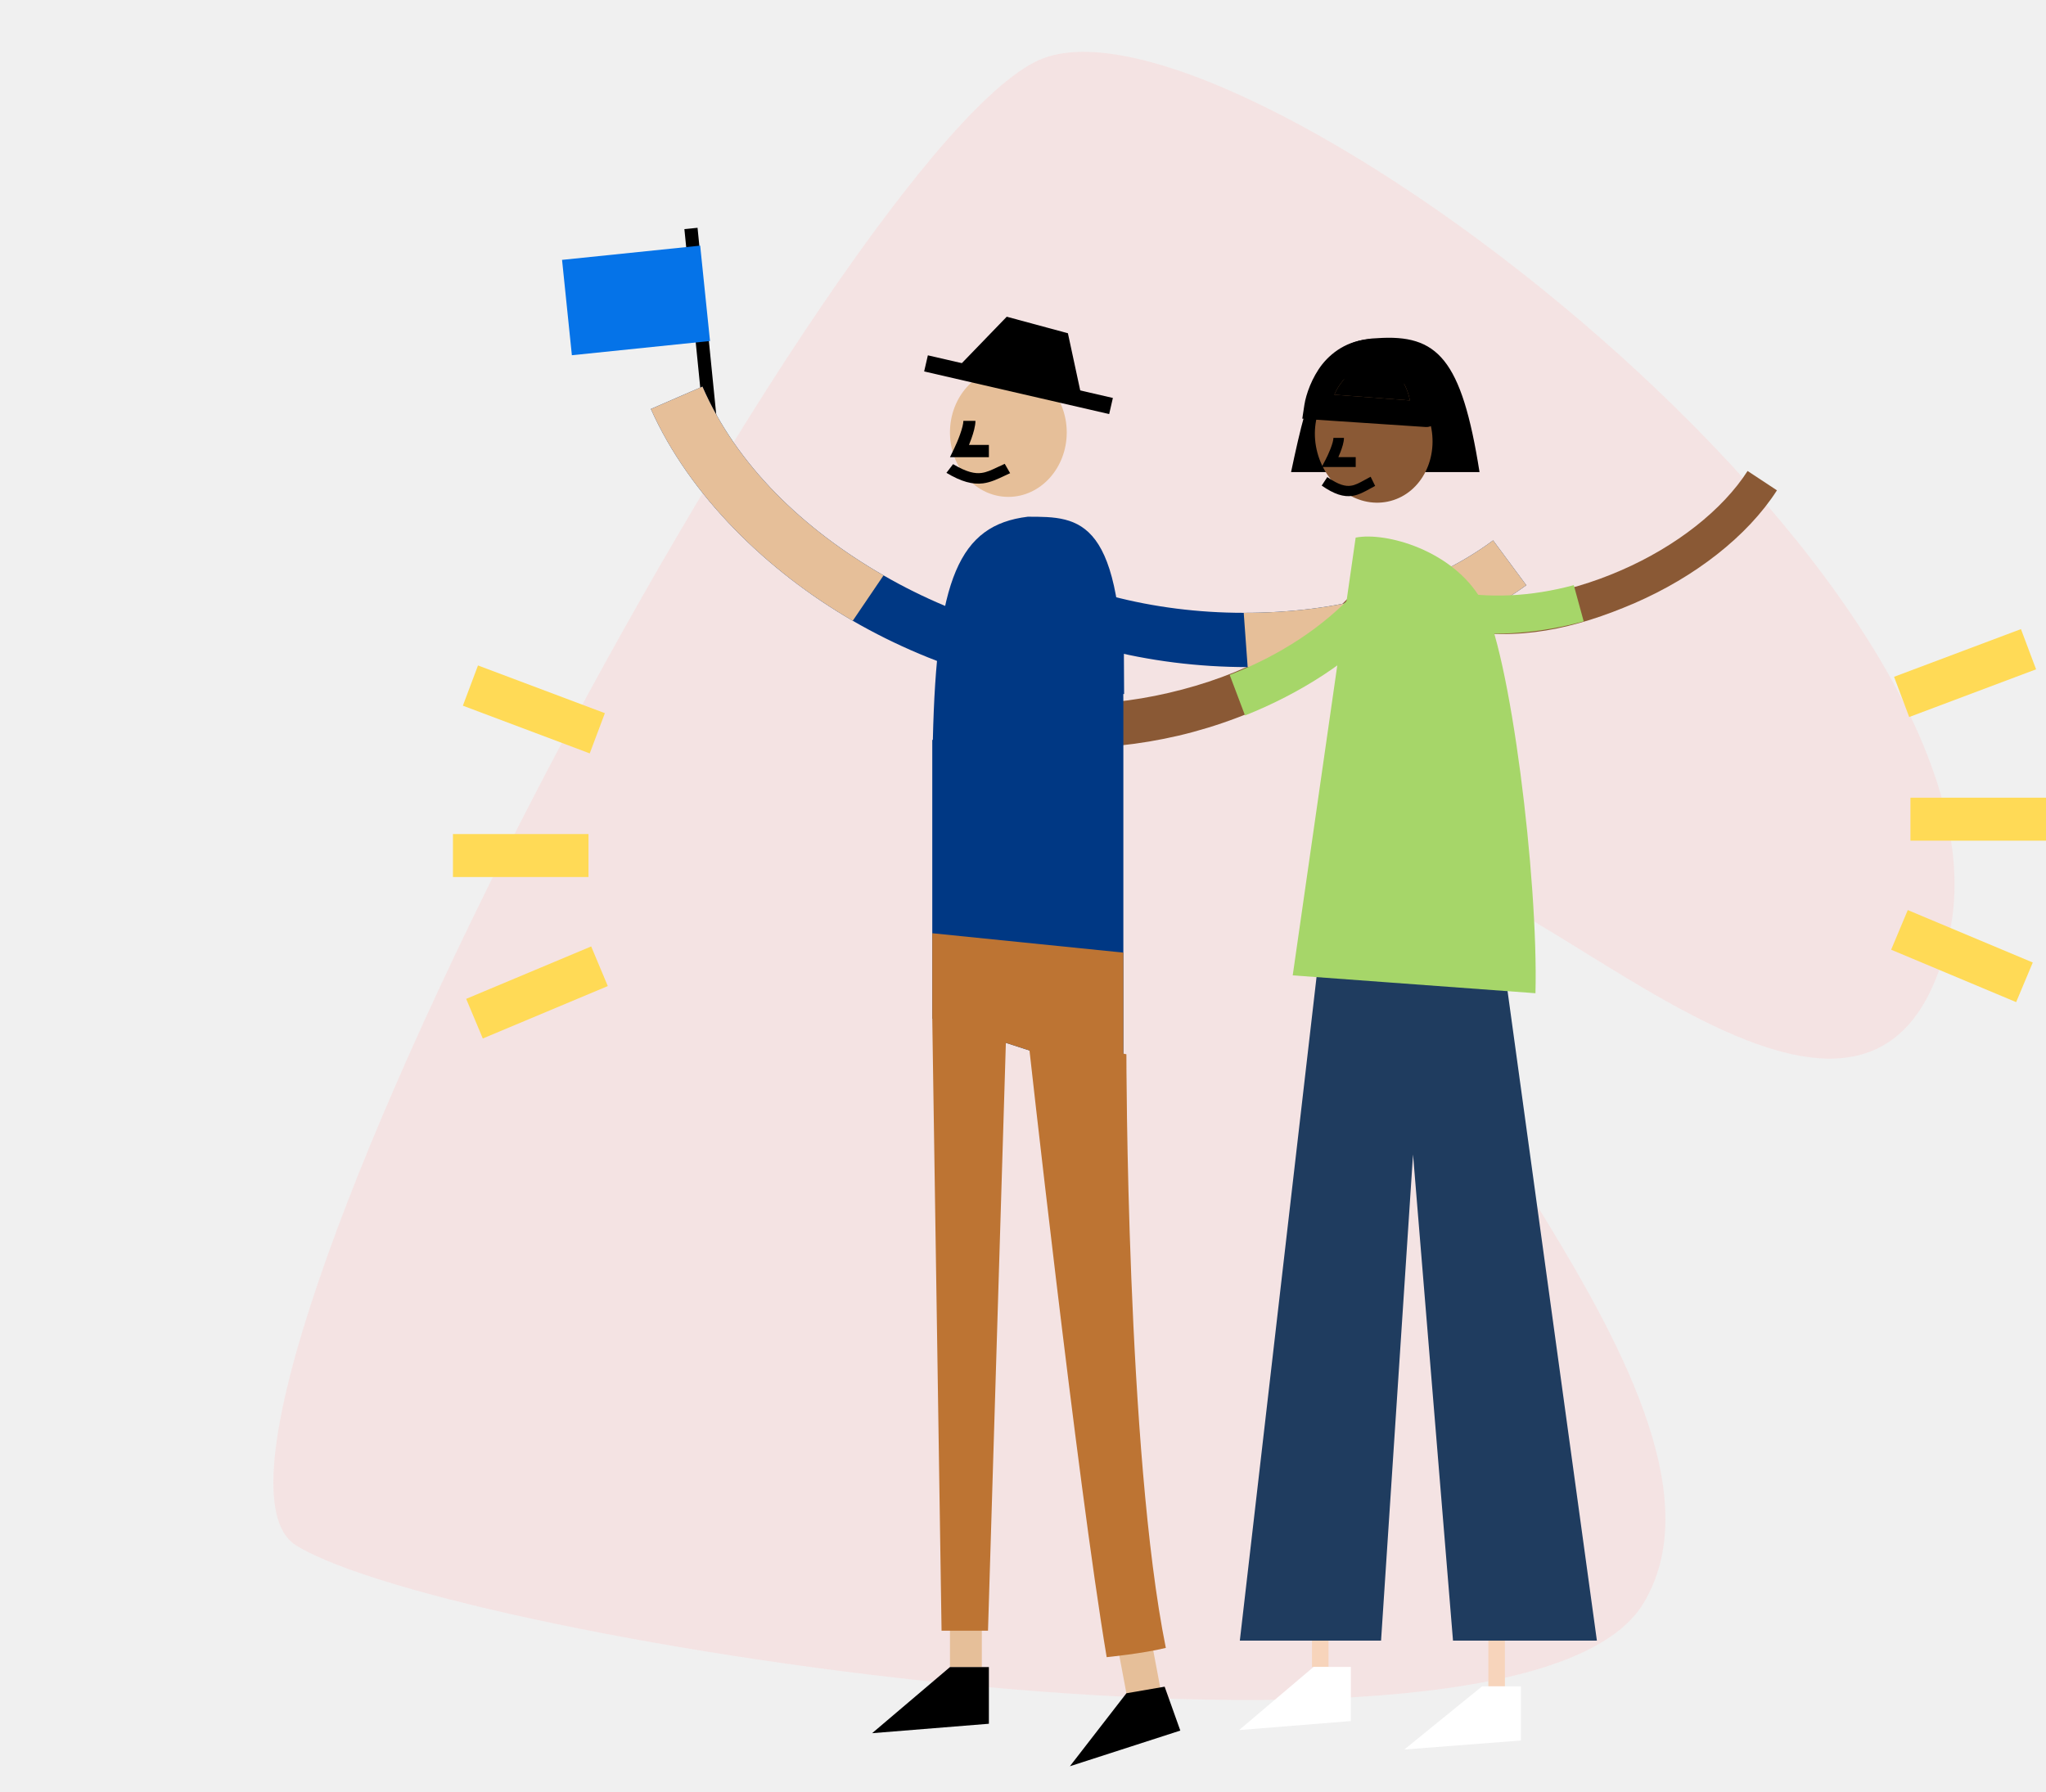
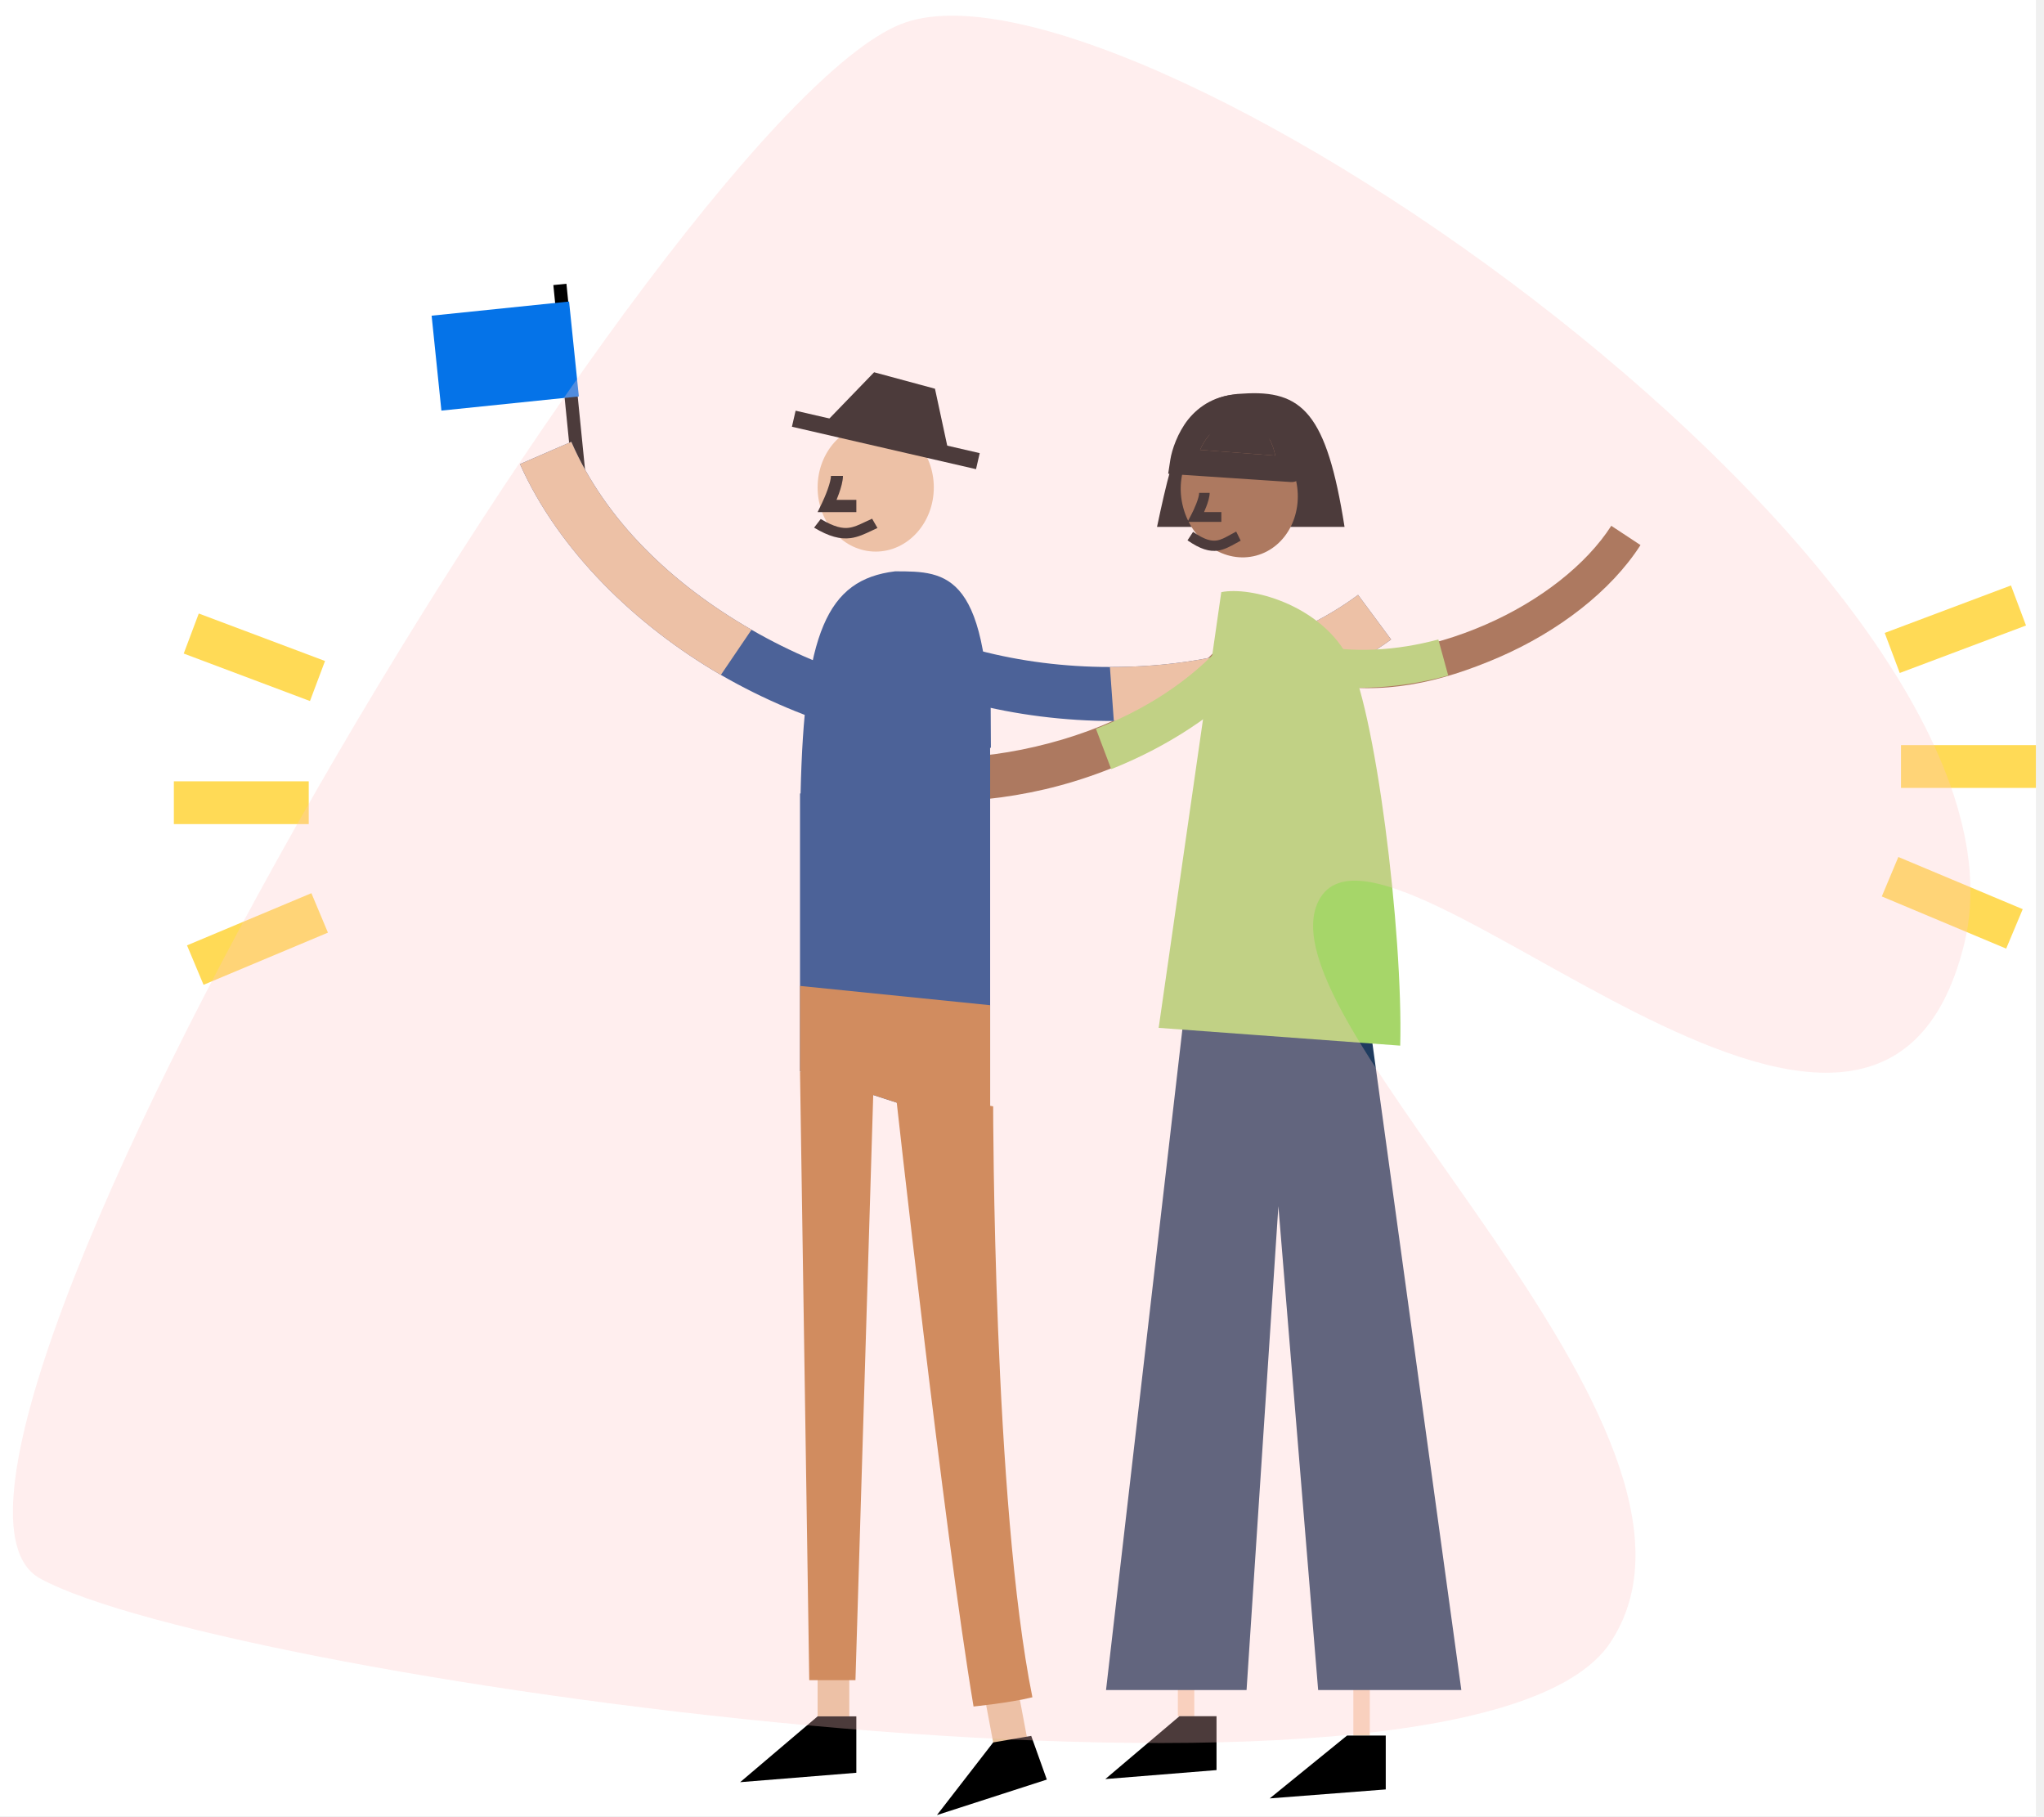
- <svg xmlns="http://www.w3.org/2000/svg" width="250" height="219" viewBox="0 0 250 219" fill="none">
-   <path d="M36.221 188.893C16.823 177.035 103.021 16.218 127.519 7.106C152.017 -2.006 247.522 71.707 238.185 114.164C228.847 156.621 177.9 95.238 170.6 109.236C163.3 123.235 215.663 171.098 200.84 195.9C186.017 220.702 55.619 200.751 36.221 188.893Z" fill="#FFC6C6" fill-opacity="0.3" />
-   <path d="M168.259 41.331C175.627 40.821 178.59 43.782 180.783 57.692H157.756C160.03 46.935 161.583 41.567 168.259 41.331Z" fill="black" />
-   <ellipse cx="167.853" cy="53.473" rx="7.125" ry="8.016" transform="rotate(-15 167.853 53.4726)" fill="#8A5935" />
-   <path fill-rule="evenodd" clip-rule="evenodd" d="M163.043 48.235L172.28 48.938C172.135 48.199 171.878 47.426 171.453 46.705C170.77 45.5 169.74 44.651 168.027 44.646C166.185 44.64 164.942 45.457 164.075 46.534C163.613 47.088 163.28 47.671 163.043 48.235Z" fill="black" />
-   <path fill-rule="evenodd" clip-rule="evenodd" d="M175.735 49.593C175.755 48.684 175.274 46.978 174.252 45.122C173.13 43.142 171.147 41.439 168.032 41.429C165.047 41.42 162.934 42.818 161.567 44.515C160.291 46.14 159.584 48.2 159.388 49.447L159.126 51.163L160.859 51.295L174.214 52.185C174.955 52.235 175.595 51.675 175.645 50.934C175.645 50.934 175.715 50.502 175.735 49.593ZM163.043 48.235L172.28 48.938C172.135 48.199 171.878 47.426 171.453 46.705C170.77 45.5 169.74 44.651 168.027 44.646C166.185 44.64 164.942 45.457 164.075 46.534C163.613 47.088 163.28 47.671 163.043 48.235Z" fill="black" />
-   <path fill-rule="evenodd" clip-rule="evenodd" d="M165.254 60.601C164.177 60.761 163.036 60.412 161.498 59.343L162.182 58.303C163.601 59.289 164.431 59.455 165.079 59.358C165.626 59.276 166.092 59.019 166.746 58.658C166.965 58.537 167.206 58.404 167.477 58.263L168.029 59.383C167.839 59.482 167.648 59.588 167.456 59.694C166.753 60.085 166.034 60.484 165.254 60.601Z" fill="black" />
-   <path fill-rule="evenodd" clip-rule="evenodd" d="M162.578 54.837C162.795 54.278 162.93 53.791 162.93 53.513H164.218C164.218 54.024 164.006 54.688 163.789 55.247C163.707 55.46 163.618 55.671 163.53 55.87H165.654V57.075H162.534H161.498L161.956 56.206C162.124 55.887 162.37 55.375 162.578 54.837Z" fill="black" />
-   <line x1="161.321" y1="190.056" x2="161.321" y2="203.712" stroke="#F7D4BB" stroke-width="2.02" />
-   <path d="M182.874 194.806V206.087" stroke="#F7D4BB" stroke-width="2.02" />
-   <path d="M171.593 213.806L181.093 206.087H185.843V212.703L171.593 213.806Z" fill="white" />
-   <path d="M151.404 211.431L160.508 203.712H165.06V210.328L151.404 211.431Z" fill="white" />
-   <path fill-rule="evenodd" clip-rule="evenodd" d="M144.022 89.9C153.514 87.665 163.178 82.753 169.715 75.599L165.795 71.962C159.966 78.466 151.685 82.622 142.788 84.68C133.953 86.742 125.094 86.454 118.64 83.969L116.796 88.974C124.489 91.935 134.466 92.13 144.022 89.9Z" fill="#8A5935" />
-   <path fill-rule="evenodd" clip-rule="evenodd" d="M199.74 73.702C192.462 76.841 185.473 78.415 177.791 76.92L176.952 72.559C183.863 73.973 191.261 72.672 198.065 69.706C204.83 66.774 210.493 62.299 213.537 57.558L217.125 59.924C213.496 65.575 207.057 70.53 199.74 73.702Z" fill="#8A5935" />
-   <line x1="84.429" y1="27.919" x2="86.859" y2="52.199" stroke="black" stroke-width="1.616" />
-   <path d="M68.677 31.759L85.555 30.02L86.755 41.674L69.877 43.413L68.677 31.759Z" fill="#0573E8" />
-   <path fill-rule="evenodd" clip-rule="evenodd" d="M152.452 81.525C164.437 81.501 177.151 78.3 186.5 71.52L182.441 66.04C174.08 72.235 163.195 74.914 151.969 74.892C140.82 74.894 130.099 72.058 122.731 67.253L119.511 72.761C128.293 78.489 140.392 81.527 152.452 81.525Z" fill="#003884" />
-   <path d="M152.452 81.525C164.437 81.5 177.152 78.299 186.5 71.52L182.442 66.039C174.08 72.234 163.195 74.913 151.97 74.892L152.452 81.525Z" fill="#E6BF99" />
-   <path d="M130.345 52.846C130.345 57.197 127.151 60.724 123.211 60.724C119.27 60.724 116.076 57.197 116.076 52.846C116.076 48.496 119.27 44.969 123.211 44.969C127.151 44.969 130.345 48.496 130.345 52.846Z" fill="#E6BF99" />
-   <path fill-rule="evenodd" clip-rule="evenodd" d="M138.266 210.288L135.741 196.874L139.872 196.161L142.398 209.576L138.266 210.288Z" fill="#E6BF99" />
-   <path fill-rule="evenodd" clip-rule="evenodd" d="M104.197 75.863C93.752 69.804 84.27 60.606 79.529 49.981L85.831 47.243C90.006 56.861 98.154 64.682 107.96 70.319C117.688 75.937 128.471 78.863 137.32 78.382L137.355 84.811C126.807 85.385 114.72 81.94 104.197 75.863Z" fill="#003884" />
-   <path d="M104.197 75.864C93.752 69.805 84.27 60.607 79.528 49.982L85.831 47.244C90.006 56.862 98.154 64.683 107.959 70.319L104.197 75.864Z" fill="#E6BF99" />
-   <path fill-rule="evenodd" clip-rule="evenodd" d="M116.076 203.733V190.401H119.968V203.733H116.076Z" fill="#E6BF99" />
-   <path fill-rule="evenodd" clip-rule="evenodd" d="M137.263 85.88L137.263 130.209L127.923 129.072L113.914 124.526V97.318C113.914 97.294 113.914 97.27 113.914 97.246C113.914 97.193 113.914 97.14 113.914 97.088V90.427L113.985 90.413C114.436 70.755 117.159 64.173 125.588 63.148C132.036 63.148 137.263 63.148 137.263 85.88Z" fill="#003884" />
-   <path d="M113.914 124.553H122.994L120.724 199.29H115.049L113.914 124.553Z" fill="#BD7433" />
-   <path d="M125.589 126.573L137.634 128.84C137.634 128.84 137.634 177.584 142.452 201.389C139.686 202.076 135.225 202.522 135.225 202.522C131.611 180.984 125.589 126.573 125.589 126.573Z" fill="#BD7433" />
-   <path d="M106.563 211.813L116.076 203.733H120.832V210.659L106.563 211.813Z" fill="black" />
-   <path d="M130.728 215.853L137.635 206.933L142.307 206.128L144.222 211.493L130.728 215.853Z" fill="black" />
-   <path fill-rule="evenodd" clip-rule="evenodd" d="M137.263 116.418V130.209L127.923 129.073L113.914 124.528V114.05L137.263 116.418Z" fill="#BD7433" />
-   <path fill-rule="evenodd" clip-rule="evenodd" d="M120.119 59.07C118.836 59.233 117.476 58.877 115.644 57.786L116.458 56.724C118.149 57.731 119.138 57.9 119.91 57.801C120.563 57.718 121.117 57.456 121.897 57.087C122.159 56.964 122.445 56.828 122.769 56.684L123.427 57.827C123.2 57.928 122.972 58.036 122.744 58.145C121.906 58.543 121.049 58.951 120.119 59.07Z" fill="black" />
-   <path fill-rule="evenodd" clip-rule="evenodd" d="M117.312 53.083C117.56 52.386 117.715 51.779 117.715 51.432H119.189C119.189 52.069 118.946 52.898 118.698 53.596C118.604 53.86 118.502 54.124 118.401 54.372H120.832V55.876H117.261H116.076L116.6 54.792C116.793 54.394 117.074 53.755 117.312 53.083Z" fill="black" />
-   <line x1="113.149" y1="44.409" x2="135.756" y2="49.619" stroke="black" stroke-width="2.02" />
-   <path d="M123.014 38.706L130.487 40.726L132.137 48.386L117.156 44.766L123.014 38.706Z" fill="black" />
-   <rect x="55.346" y="101.929" width="16.563" height="5.252" fill="#FFDA56" />
-   <rect x="58.406" y="81.326" width="16.563" height="5.252" transform="rotate(20.6079 58.4062 81.3262)" fill="#FFDA56" />
-   <rect x="56.962" y="122.07" width="16.563" height="5.252" transform="rotate(-22.753 56.9619 122.07)" fill="#FFDA56" />
-   <rect width="16.563" height="5.252" transform="matrix(-1 0 0 1 250 97.4854)" fill="#FFDA56" />
-   <rect width="16.563" height="5.252" transform="matrix(-0.936011 0.351971 0.351971 0.936011 246.939 76.8818)" fill="#FFDA56" />
-   <rect width="16.563" height="5.252" transform="matrix(-0.922181 -0.386759 -0.386759 0.922181 248.384 117.626)" fill="#FFDA56" />
-   <path d="M161.346 115.261H183.403L195.124 200.501H177.542L172.658 141.091L168.751 200.501H151.494L161.346 115.261Z" fill="#1F3C5F" />
-   <path d="M181.026 73.344C177.511 67.23 169.309 64.974 165.647 65.702L157.957 119.199L187.617 121.382C187.984 107.553 184.542 79.458 181.026 73.344Z" fill="#A6D669" />
-   <path fill-rule="evenodd" clip-rule="evenodd" d="M152.129 87.436C158.834 84.763 165.147 80.781 169.852 75.651L165.922 72.017C161.732 76.674 156.286 80.132 150.256 82.481L152.129 87.436Z" fill="#A6D669" />
-   <path fill-rule="evenodd" clip-rule="evenodd" d="M177.032 74.468L176.781 72.13C181.844 73.231 187.149 72.895 192.3 71.512L193.512 75.936C188.375 77.337 183.16 77.796 177.773 77.171L177.032 74.468Z" fill="#A6D669" />
+ <svg xmlns="http://www.w3.org/2000/svg" width="251" height="223" viewBox="0 0 251 223" fill="none">
+   <g clip-path="url(#clip0_2526_18164)">
+     <rect width="250" height="223" transform="translate(0.00292969)" fill="white" />
+     <path d="M152.585 48.331C159.952 47.821 162.915 50.782 165.108 64.692H142.081C144.355 53.935 145.908 48.567 152.585 48.331Z" fill="black" />
+     <ellipse cx="152.179" cy="60.473" rx="7.125" ry="8.016" transform="rotate(-15 152.179 60.4726)" fill="#8A5935" />
+     <path fill-rule="evenodd" clip-rule="evenodd" d="M147.368 55.235L156.605 55.938C156.46 55.199 156.203 54.426 155.778 53.705C155.095 52.5 154.065 51.651 152.352 51.646C150.51 51.64 149.268 52.457 148.4 53.534C147.939 54.088 147.605 54.671 147.368 55.235Z" fill="black" />
+     <path fill-rule="evenodd" clip-rule="evenodd" d="M160.06 56.593C160.08 55.684 159.599 53.978 158.577 52.122C157.455 50.142 155.472 48.439 152.358 48.429C149.372 48.42 147.259 49.818 145.892 51.515C144.616 53.14 143.909 55.2 143.713 56.447L143.451 58.163L145.184 58.295L158.539 59.185C159.28 59.235 159.921 58.675 159.97 57.934V57.934C159.97 57.934 160.04 57.502 160.06 56.593ZM147.368 55.235L156.605 55.938C156.46 55.199 156.203 54.426 155.778 53.705C155.095 52.5 154.065 51.651 152.352 51.646C150.51 51.64 149.268 52.457 148.4 53.534C147.939 54.088 147.605 54.671 147.368 55.235Z" fill="black" />
+     <path fill-rule="evenodd" clip-rule="evenodd" d="M149.58 67.601C148.503 67.761 147.362 67.412 145.824 66.343L146.508 65.302C147.927 66.289 148.757 66.454 149.405 66.358C149.952 66.276 150.418 66.019 151.072 65.658C151.291 65.537 151.532 65.404 151.803 65.263L152.355 66.383C152.165 66.482 151.974 66.588 151.783 66.694C151.08 67.085 150.361 67.484 149.58 67.601Z" fill="black" />
+     <path fill-rule="evenodd" clip-rule="evenodd" d="M146.905 61.837C147.121 61.278 147.256 60.791 147.256 60.513H148.544C148.544 61.024 148.332 61.688 148.116 62.247C148.033 62.46 147.944 62.671 147.856 62.87H149.98V64.075H146.86H145.824L146.282 63.206C146.45 62.887 146.696 62.375 146.905 61.837Z" fill="black" />
+     <line x1="145.647" y1="197.056" x2="145.647" y2="210.712" stroke="#F7D4BB" stroke-width="2.02" />
+     <path d="M167.199 201.806V213.087" stroke="#F7D4BB" stroke-width="2.02" />
+     <path d="M155.918 220.806L165.418 213.087H170.168V219.703L155.918 220.806Z" fill="black" />
+     <path d="M135.73 218.432L144.835 210.713H149.387V217.329L135.73 218.432Z" fill="black" />
+     <path fill-rule="evenodd" clip-rule="evenodd" d="M128.348 96.9C137.841 94.665 147.504 89.753 154.041 82.599L150.121 78.962C144.292 85.466 136.011 89.622 127.114 91.68C118.28 93.742 109.421 93.454 102.966 90.969L101.122 95.974C108.816 98.935 118.792 99.13 128.348 96.9Z" fill="#8A5935" />
+     <path fill-rule="evenodd" clip-rule="evenodd" d="M184.066 80.702C176.788 83.841 169.8 85.415 162.117 83.92L161.278 79.559C168.189 80.973 175.587 79.672 182.391 76.706C189.156 73.774 194.819 69.299 197.863 64.558L201.451 66.924C197.822 72.575 191.383 77.53 184.066 80.702Z" fill="#8A5935" />
+     <line x1="68.754" y1="34.919" x2="71.184" y2="59.199" stroke="black" stroke-width="1.616" />
+     <path d="M53.003 38.759L69.881 37.02L71.082 48.674L54.204 50.413L53.003 38.759Z" fill="#0573E8" />
+     <path fill-rule="evenodd" clip-rule="evenodd" d="M136.777 88.525C148.762 88.501 161.477 85.3 170.825 78.52L166.767 73.04C158.405 79.235 147.52 81.914 136.295 81.892C125.145 81.894 114.424 79.058 107.056 74.253L103.836 79.761C112.618 85.489 124.717 88.527 136.777 88.525Z" fill="#003884" />
+     <path d="M136.777 88.525C148.762 88.5 161.477 85.299 170.825 78.52L166.767 73.039C158.405 79.234 147.52 81.913 136.295 81.892L136.777 88.525Z" fill="#E6BF99" />
+     <path d="M114.67 59.846C114.67 64.197 111.476 67.724 107.536 67.724C103.596 67.724 100.401 64.197 100.401 59.846C100.401 55.496 103.596 51.969 107.536 51.969C111.476 51.969 114.67 55.496 114.67 59.846Z" fill="#E6BF99" />
+     <path fill-rule="evenodd" clip-rule="evenodd" d="M122.592 217.288L120.066 203.874L124.197 203.161L126.723 216.576L122.592 217.288Z" fill="#E6BF99" />
+     <path fill-rule="evenodd" clip-rule="evenodd" d="M88.522 82.863C78.078 76.804 68.596 67.606 63.854 56.981L70.156 54.243C74.331 63.861 82.479 71.682 92.285 77.319C102.013 82.937 112.796 85.863 121.645 85.382L121.68 91.811C111.132 92.385 99.045 88.94 88.522 82.863Z" fill="#003884" />
+     <path d="M88.522 82.864C78.077 76.805 68.595 67.607 63.854 56.982L70.156 54.244C74.331 63.862 82.479 71.683 92.285 77.319L88.522 82.864Z" fill="#E6BF99" />
+     <path fill-rule="evenodd" clip-rule="evenodd" d="M100.401 210.733V197.401H104.293V210.733H100.401Z" fill="#E6BF99" />
+     <path fill-rule="evenodd" clip-rule="evenodd" d="M121.588 92.88L121.588 137.209L112.249 136.072L98.239 131.526V104.318C98.239 104.294 98.239 104.27 98.239 104.246C98.239 104.193 98.239 104.14 98.239 104.088V97.427L98.31 97.413C98.761 77.755 101.484 71.173 109.914 70.147C116.361 70.147 121.588 70.147 121.588 92.88Z" fill="#003884" />
+     <path d="M98.239 131.553H107.319L105.049 206.29H99.374L98.239 131.553Z" fill="#BD7433" />
+     <path d="M109.914 133.573L121.959 135.84C121.959 135.84 121.959 184.584 126.777 208.389C124.011 209.076 119.55 209.522 119.55 209.522C115.937 187.984 109.914 133.573 109.914 133.573Z" fill="#BD7433" />
+     <path d="M90.889 218.813L100.401 210.733H105.157V217.659L90.889 218.813Z" fill="black" />
+     <path d="M115.053 222.853L121.96 213.933L126.632 213.128L128.548 218.493L115.053 222.853Z" fill="black" />
+     <path fill-rule="evenodd" clip-rule="evenodd" d="M121.588 123.418V137.209L112.249 136.073L98.239 131.528V121.05L121.588 123.418Z" fill="#BD7433" />
+     <path fill-rule="evenodd" clip-rule="evenodd" d="M104.444 66.07C103.161 66.233 101.801 65.877 99.969 64.786L100.783 63.724C102.474 64.731 103.463 64.9 104.236 64.801C104.888 64.718 105.443 64.456 106.223 64.087C106.484 63.964 106.77 63.828 107.094 63.684L107.752 64.826C107.525 64.928 107.298 65.036 107.069 65.145C106.231 65.543 105.375 65.951 104.444 66.07Z" fill="black" />
+     <path fill-rule="evenodd" clip-rule="evenodd" d="M101.638 60.083C101.886 59.386 102.04 58.779 102.04 58.432H103.514C103.514 59.069 103.272 59.898 103.024 60.596C102.929 60.86 102.827 61.124 102.726 61.372H105.158V62.876H101.587H100.401L100.926 61.792C101.118 61.394 101.399 60.755 101.638 60.083Z" fill="black" />
+     <line x1="97.474" y1="51.409" x2="120.081" y2="56.619" stroke="black" stroke-width="2.02" />
+     <path d="M107.339 45.706L114.813 47.726L116.462 55.386L101.481 51.766L107.339 45.706Z" fill="black" />
+     <rect x="21.349" y="95.929" width="16.563" height="5.252" fill="#FFDA56" />
+     <rect x="24.409" y="75.326" width="16.563" height="5.252" transform="rotate(20.6079 24.4092 75.3262)" fill="#FFDA56" />
+     <rect x="22.965" y="116.07" width="16.563" height="5.252" transform="rotate(-22.753 22.9648 116.07)" fill="#FFDA56" />
+     <rect width="16.563" height="5.252" transform="matrix(-1 0 0 1 250.003 91.4854)" fill="#FFDA56" />
+     <rect width="16.563" height="5.252" transform="matrix(-0.936011 0.351971 0.351971 0.936011 246.942 71.8818)" fill="#FFDA56" />
+     <rect width="16.563" height="5.252" transform="matrix(-0.922181 -0.386759 -0.386759 0.922181 248.387 111.626)" fill="#FFDA56" />
+     <path d="M145.671 122.261H167.728L179.45 207.501H161.867L156.983 148.091L153.076 207.501H135.819L145.671 122.261Z" fill="#1F3C5F" />
+     <path d="M165.352 80.344C161.837 74.23 153.635 71.974 149.973 72.702L142.283 126.199L171.944 128.382C172.31 114.553 168.868 86.458 165.352 80.344Z" fill="#A6D669" />
+     <path fill-rule="evenodd" clip-rule="evenodd" d="M136.455 94.436C143.16 91.763 149.473 87.781 154.178 82.651L150.248 79.017C146.058 83.674 140.612 87.132 134.582 89.481L136.455 94.436Z" fill="#A6D669" />
+     <path fill-rule="evenodd" clip-rule="evenodd" d="M161.358 81.468L161.107 79.13C166.171 80.231 171.476 79.895 176.626 78.512L177.838 82.936C172.702 84.337 167.486 84.796 162.099 84.171L161.358 81.468Z" fill="#A6D669" />
+     <path d="M4.912 193.796C-17.846 181.256 82.611 12.241 111.277 2.723C139.943 -6.794 252.041 71.081 241.238 115.742C230.435 160.404 170.567 95.641 162.06 110.353C153.553 125.066 215.038 175.603 197.754 201.665C180.47 227.726 27.671 206.335 4.912 193.796Z" fill="#FFC6C6" fill-opacity="0.3" />
+   </g>
+   <defs>
+     <clipPath id="clip0_2526_18164">
+       <rect width="250" height="223" fill="white" transform="translate(0.00292969)" />
+     </clipPath>
+   </defs>
</svg>
